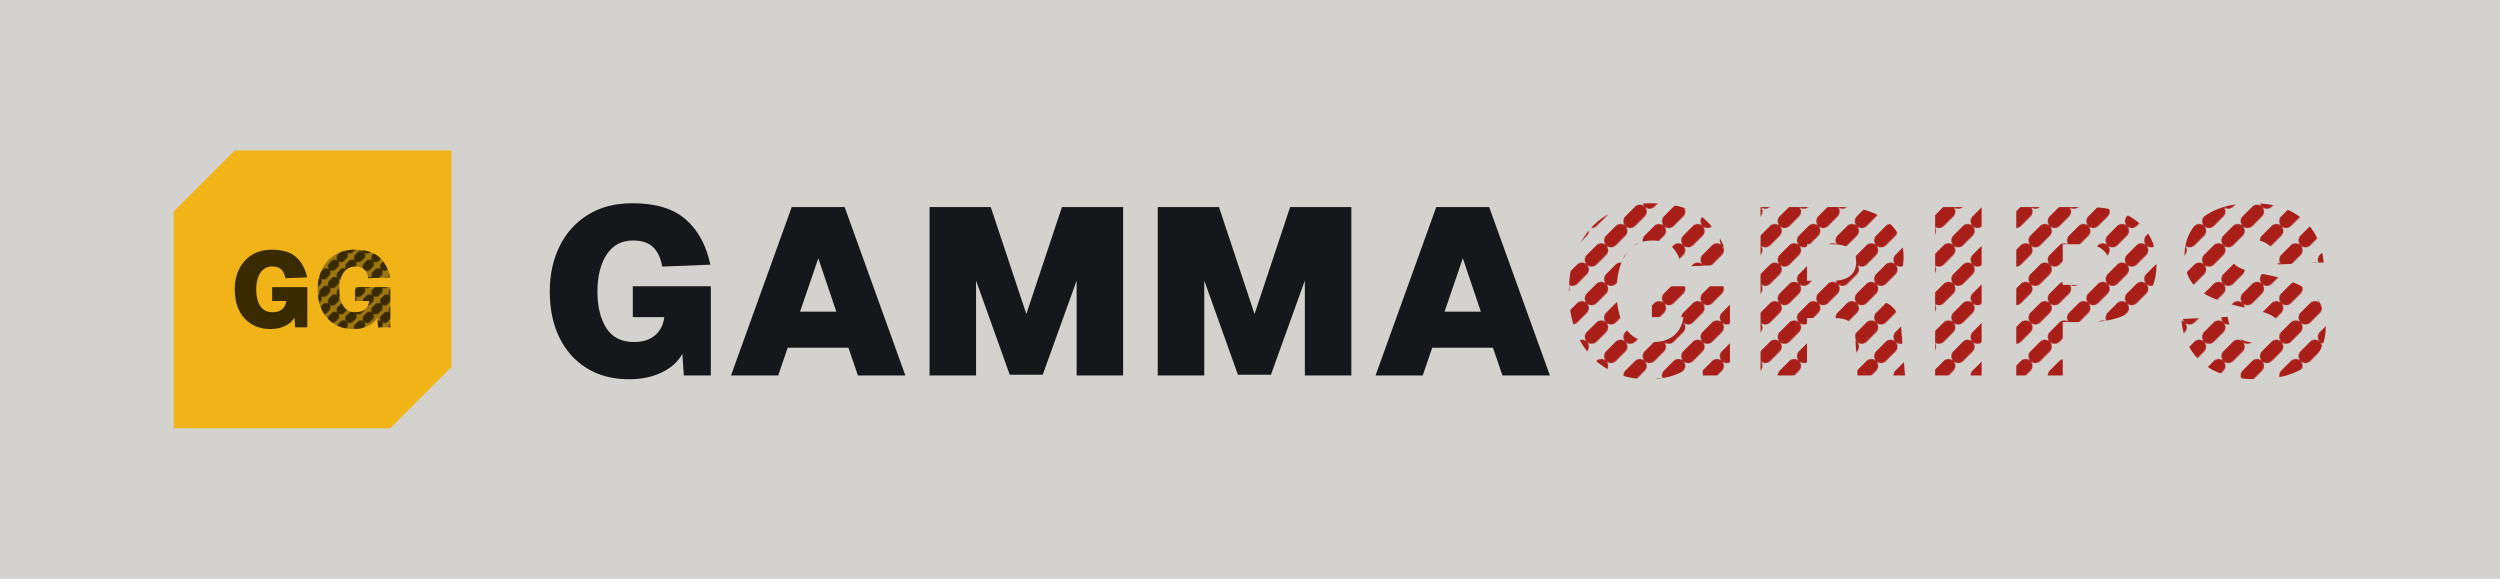
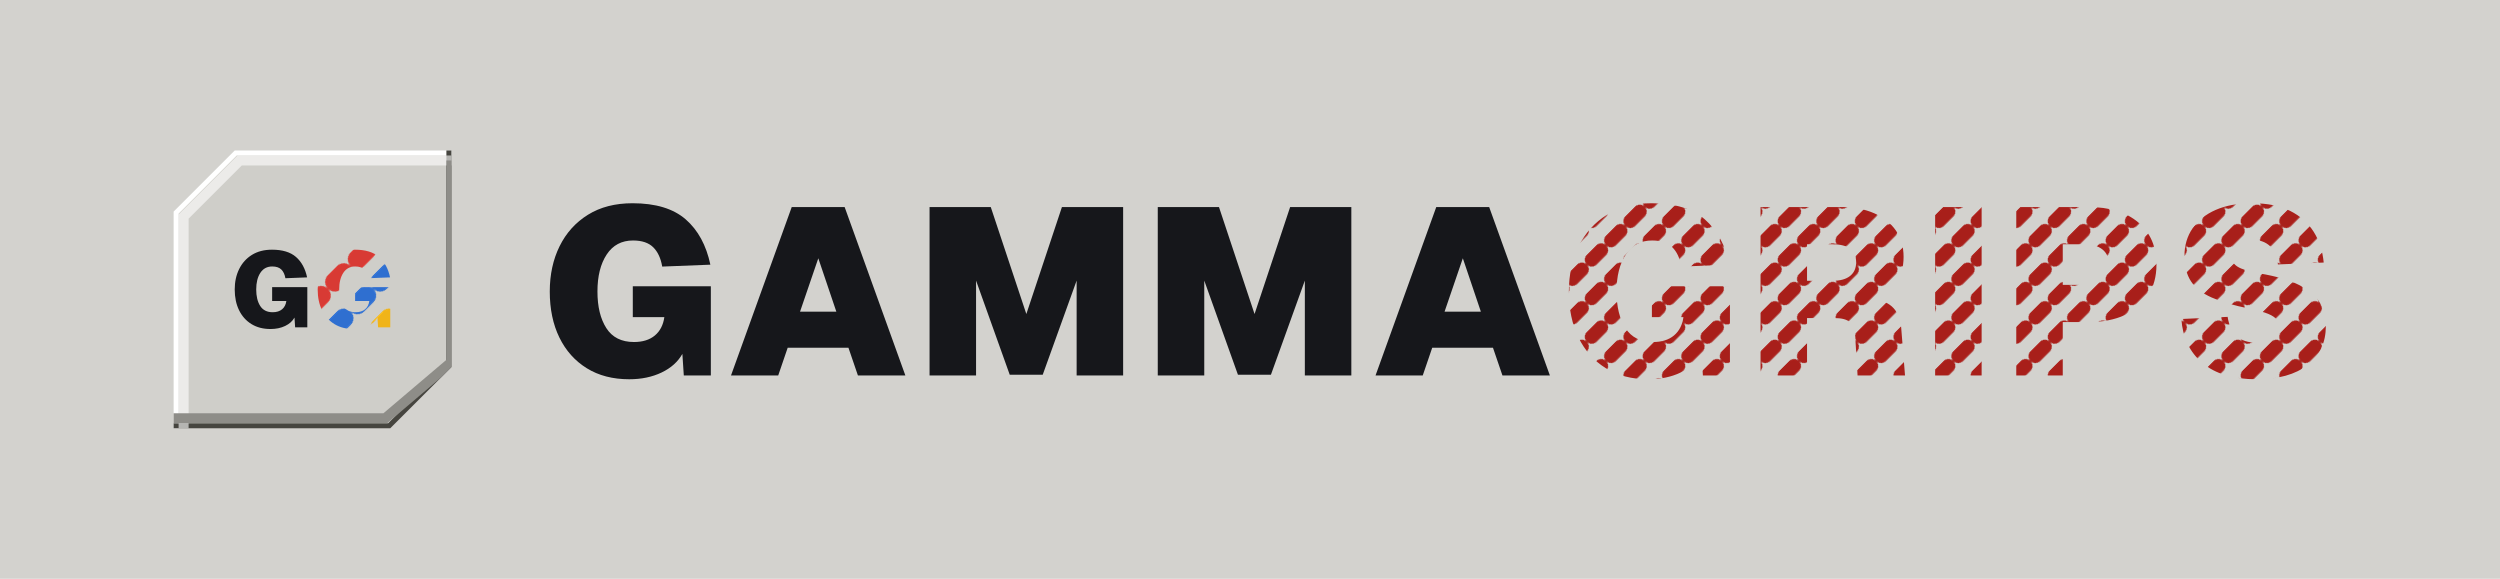
<svg xmlns="http://www.w3.org/2000/svg" viewBox="0 0 864 200">
  <rect width="864" height="200" fill="#d3d2ce" />
  <g transform="translate(60 52)">
-     <path d="M21.12 0H96V74.88L74.88 96H0V21.12Z" fill="#f0b419" />
+     <defs>
+       <pattern id="kf-lkigk" width="120" height="30" patternUnits="userSpaceOnUse" patternTransform="rotate(45)">
+         <rect x="0" width="18" height="30" rx="9" fill="#1d9b52" />
+         <rect x="30" width="18" height="30" rx="9" fill="#d83a34" />
+         <rect x="60" width="18" height="30" rx="9" fill="#2f6fd0" />
+         <rect x="90" width="18" height="30" rx="9" fill="#f0b419" />
+       </pattern>
+       <clipPath id="kc-lkigk">
+         <path d="M21.12 0H96V74.88L74.88 96H0V21.12Z" />
+       </clipPath>
+     </defs>
+     <path d="M21.12 0H96V74.88L74.88 96H0V21.12Z" fill="#cfcec9" />
+     <g clip-path="url(#kc-lkigk)" fill="none" stroke-width="3.456">
+       <path d="M0 96V21.12L21.12 0H96" stroke="#ffffff" />
+       <path d="M96 0V74.88L74.88 96H0" stroke="#46453f" />
+       <path d="M3.456 96V22.848L22.848 3.456H96" stroke="rgba(255,255,255,0.6)" />
+       <path d="M96 3.456V73.152L73.152 92.544H0" stroke="#8e8d88" />
+     </g>
    <g transform="translate(21.12 34.29212) scale(0.3694845)">
-       <defs>
-         <pattern id="km-lkigk" width="11.5" height="11.5" patternUnits="userSpaceOnUse" patternTransform="rotate(45)">
-           <rect width="8.236" height="11.5" rx="4.118" fill="#3a2a00" />
-         </pattern>
-       </defs>
      <g transform="translate(-4 72.6)">
-         <path d="M37.5 1.6L37.5 1.6Q27.1 1.6 19.6 -3.05Q12.1 -7.7 8.05 -16Q4 -24.3 4 -35.4L4 -35.4Q4 -46.1 8.15 -54.5Q12.3 -62.9 20.1 -67.75Q27.9 -72.6 38.9 -72.6L38.9 -72.6Q53.5 -72.6 61.3 -65.8Q69.1 -59 71.7 -46.7L71.7 -46.7L51.4 -45.9Q50.5 -51.2 47.6 -54.05Q44.7 -56.9 39.1 -56.9L39.1 -56.9Q31.9 -56.9 28 -51Q24.1 -45.1 24.1 -35.4L24.1 -35.4Q24.1 -25.8 27.85 -19.95Q31.6 -14.1 39.5 -14.1L39.5 -14.1Q45 -14.1 48.3 -16.85Q51.6 -19.6 52.3 -24.6L52.3 -24.6L39 -24.6L39 -37.6L71.9 -37.6L71.9 0L60.5 0L59.9 -9.1Q57.1 -4.1 51.15 -1.25Q45.2 1.6 37.5 1.6" fill="#3a2a00" />
-         <path d="M115.1 1.6L115.1 1.6Q104.7 1.6 97.2 -3.05Q89.7 -7.7 85.65 -16Q81.6 -24.3 81.6 -35.4L81.6 -35.4Q81.6 -46.1 85.75 -54.5Q89.9 -62.9 97.7 -67.75Q105.5 -72.6 116.5 -72.6L116.5 -72.6Q131.1 -72.6 138.9 -65.8Q146.7 -59 149.3 -46.7L149.3 -46.7L129 -45.9Q128.1 -51.2 125.2 -54.05Q122.3 -56.9 116.7 -56.9L116.7 -56.9Q109.5 -56.9 105.6 -51Q101.7 -45.1 101.7 -35.4L101.7 -35.4Q101.7 -25.8 105.45 -19.95Q109.2 -14.1 117.1 -14.1L117.1 -14.1Q122.6 -14.1 125.9 -16.85Q129.2 -19.6 129.9 -24.6L129.9 -24.6L116.6 -24.6L116.6 -37.6L149.5 -37.6L149.5 0L138.1 0L137.5 -9.1Q134.7 -4.1 128.75 -1.25Q122.8 1.6 115.1 1.6" fill="#3a2a00" opacity="0.45" />
-         <path d="M115.1 1.6L115.1 1.6Q104.7 1.6 97.2 -3.05Q89.7 -7.7 85.65 -16Q81.6 -24.3 81.6 -35.4L81.6 -35.4Q81.6 -46.1 85.75 -54.5Q89.9 -62.9 97.7 -67.75Q105.5 -72.6 116.5 -72.6L116.5 -72.6Q131.1 -72.6 138.9 -65.8Q146.7 -59 149.3 -46.7L149.3 -46.7L129 -45.9Q128.1 -51.2 125.2 -54.05Q122.3 -56.9 116.7 -56.9L116.7 -56.9Q109.5 -56.9 105.6 -51Q101.7 -45.1 101.7 -35.4L101.7 -35.4Q101.7 -25.8 105.45 -19.95Q109.2 -14.1 117.1 -14.1L117.1 -14.1Q122.6 -14.1 125.9 -16.85Q129.2 -19.6 129.9 -24.6L129.9 -24.6L116.6 -24.6L116.6 -37.6L149.5 -37.6L149.5 0L138.1 0L137.5 -9.1Q134.7 -4.1 128.75 -1.25Q122.8 1.6 115.1 1.6" fill="url(#km-lkigk)" />
+         <path d="M37.5 1.6L37.5 1.6Q27.1 1.6 19.6 -3.05Q12.1 -7.7 8.05 -16Q4 -24.3 4 -35.4L4 -35.4Q4 -46.1 8.15 -54.5Q12.3 -62.9 20.1 -67.75Q27.9 -72.6 38.9 -72.6L38.9 -72.6Q53.5 -72.6 61.3 -65.8Q69.1 -59 71.7 -46.7L71.7 -46.7L51.4 -45.9Q50.5 -51.2 47.6 -54.05Q44.7 -56.9 39.1 -56.9L39.1 -56.9Q31.9 -56.9 28 -51Q24.1 -45.1 24.1 -35.4L24.1 -35.4Q24.1 -25.8 27.85 -19.95Q31.6 -14.1 39.5 -14.1L39.5 -14.1Q45 -14.1 48.3 -16.85Q51.6 -19.6 52.3 -24.6L52.3 -24.6L39 -24.6L39 -37.6L71.9 -37.6L71.9 0L60.5 0L59.9 -9.1Q57.1 -4.1 51.15 -1.25Q45.2 1.6 37.5 1.6" fill="#16171b" />
+         <path d="M115.1 1.6L115.1 1.6Q104.7 1.6 97.2 -3.05Q89.7 -7.7 85.65 -16Q81.6 -24.3 81.6 -35.4L81.6 -35.4Q81.6 -46.1 85.75 -54.5Q89.9 -62.9 97.7 -67.75Q105.5 -72.6 116.5 -72.6L116.5 -72.6Q131.1 -72.6 138.9 -65.8Q146.7 -59 149.3 -46.7L149.3 -46.7L129 -45.9Q128.1 -51.2 125.2 -54.05Q122.3 -56.9 116.7 -56.9L116.7 -56.9Q109.5 -56.9 105.6 -51Q101.7 -45.1 101.7 -35.4L101.7 -35.4Q101.7 -25.8 105.45 -19.95Q109.2 -14.1 117.1 -14.1L117.1 -14.1Q122.6 -14.1 125.9 -16.85Q129.2 -19.6 129.9 -24.6L129.9 -24.6L116.6 -24.6L116.6 -37.6L149.5 -37.6L149.5 0L138.1 0L137.5 -9.1Q134.7 -4.1 128.75 -1.25Q122.8 1.6 115.1 1.6" fill="url(#kf-lkigk)" />
      </g>
    </g>
  </g>
  <g transform="translate(190 70.24) scale(0.8198347)">
    <defs>
      <pattern id="kn-lkig" width="11.5" height="11.5" patternUnits="userSpaceOnUse" patternTransform="rotate(45)">
        <rect width="5.8" height="11.5" rx="2.9" fill="#a81f1a" />
      </pattern>
    </defs>
    <g transform="translate(-4 72.6)">
      <path d="M37.5 1.6L37.5 1.6Q27.1 1.6 19.6 -3.05Q12.1 -7.7 8.05 -16Q4 -24.3 4 -35.4L4 -35.4Q4 -46.1 8.15 -54.5Q12.3 -62.9 20.1 -67.75Q27.9 -72.6 38.9 -72.6L38.9 -72.6Q53.5 -72.6 61.3 -65.8Q69.1 -59 71.7 -46.7L71.7 -46.7L51.4 -45.9Q50.5 -51.2 47.6 -54.05Q44.7 -56.9 39.1 -56.9L39.1 -56.9Q31.9 -56.9 28 -51Q24.1 -45.1 24.1 -35.4L24.1 -35.4Q24.1 -25.8 27.85 -19.95Q31.6 -14.1 39.5 -14.1L39.5 -14.1Q45 -14.1 48.3 -16.85Q51.6 -19.6 52.3 -24.6L52.3 -24.6L39 -24.6L39 -37.6L71.9 -37.6L71.9 0L60.5 0L59.9 -9.1Q57.1 -4.1 51.15 -1.25Q45.2 1.6 37.5 1.6M100.3 0L80.4 0L106 -71L128.3 -71L153.9 0L133.9 0L129.9 -11.7L104.3 -11.7L100.3 0M117.2 -49.4L109.5 -26.9L124.8 -26.9L117.2 -49.4M183.7 0L164.1 0L164.1 -71L189.9 -71L204.9 -25.9L219.9 -71L245.7 -71L245.7 0L226.1 0L226.1 -40L211.8 -0.3L197.9 -0.3L183.7 -40L183.7 0M279.9 0L260.3 0L260.3 -71L286.1 -71L301.1 -25.9L316.1 -71L341.9 -71L341.9 0L322.3 0L322.3 -40L308 -0.3L294.1 -0.3L279.9 -40L279.9 0M372 0L352.1 0L377.7 -71L400 -71L425.6 0L405.6 0L401.6 -11.7L376 -11.7L372 0M388.9 -49.4L381.2 -26.9L396.5 -26.9L388.9 -49.4" fill="#16171b" />
      <path d="M467.1 1.6L467.1 1.6Q456.7 1.6 449.2 -3.05Q441.7 -7.7 437.65 -16Q433.6 -24.3 433.6 -35.4L433.6 -35.4Q433.6 -46.1 437.75 -54.5Q441.9 -62.9 449.7 -67.75Q457.5 -72.6 468.5 -72.6L468.5 -72.6Q483.1 -72.6 490.9 -65.8Q498.7 -59 501.3 -46.7L501.3 -46.7L481 -45.9Q480.1 -51.2 477.2 -54.05Q474.3 -56.9 468.7 -56.9L468.7 -56.9Q461.5 -56.9 457.6 -51Q453.7 -45.1 453.7 -35.4L453.7 -35.4Q453.7 -25.8 457.45 -19.95Q461.2 -14.1 469.1 -14.1L469.1 -14.1Q474.6 -14.1 477.9 -16.85Q481.2 -19.6 481.9 -24.6L481.9 -24.6L468.6 -24.6L468.6 -37.6L501.5 -37.6L501.5 0L490.1 0L489.5 -9.1Q486.7 -4.1 480.75 -1.25Q474.8 1.6 467.1 1.6M534 0L514.4 0L514.4 -71L548.3 -71Q556.3 -71 562.25 -68.4Q568.2 -65.8 571.45 -61.1Q574.7 -56.4 574.7 -50L574.7 -50Q574.7 -43.3 571.35 -38.7Q568 -34.1 561.9 -32.2L561.9 -32.2Q567.6 -31.5 570.45 -28.4Q573.3 -25.3 573.7 -20L573.7 -20L575.3 0L555.3 0L554.3 -16.6Q554.1 -20.5 552.2 -22.35Q550.3 -24.2 545.5 -24.2L545.5 -24.2L534 -24.2L534 0M534 -55.3L534 -39.9L544.7 -39.9Q549.6 -39.9 552.15 -41.95Q554.7 -44 554.7 -47.7L554.7 -47.7Q554.7 -55.3 544.7 -55.3L544.7 -55.3L534 -55.3M607.6 0L588 0L588 -71L607.6 -71L607.6 0M641.8 0L622.2 0L622.2 -71L652.6 -71Q666 -71 673.65 -64.5Q681.3 -58 681.3 -46.7L681.3 -46.7Q681.3 -39.3 677.85 -33.85Q674.4 -28.4 667.95 -25.45Q661.5 -22.5 652.6 -22.5L652.6 -22.5L641.8 -22.5L641.8 0M641.8 -55.3L641.8 -38.2L651.1 -38.2Q655.7 -38.2 658.5 -40.35Q661.3 -42.5 661.3 -46.7L661.3 -46.7Q661.3 -50.9 658.55 -53.1Q655.8 -55.3 651.1 -55.3L651.1 -55.3L641.8 -55.3M723.5 1.6L723.5 1.6Q708.8 1.6 700.7 -5.25Q692.6 -12.1 691.8 -23.8L691.8 -23.8L711.3 -24.7Q712.1 -19.5 715.05 -16.65Q718 -13.8 723.7 -13.8L723.7 -13.8Q728.2 -13.8 730.65 -15.35Q733.1 -16.9 733.1 -20L733.1 -20Q733.1 -21.9 732.15 -23.35Q731.2 -24.8 728.45 -25.95Q725.7 -27.1 720.3 -28.2L720.3 -28.2Q710.6 -30.2 704.6 -32.85Q698.6 -35.5 695.85 -39.7Q693.1 -43.9 693.1 -50.4L693.1 -50.4Q693.1 -57 696.5 -62Q699.9 -67 706.3 -69.8Q712.7 -72.6 721.7 -72.6L721.7 -72.6Q731.2 -72.6 737.6 -69.4Q744 -66.2 747.55 -60.6Q751.1 -55 751.8 -47.6L751.8 -47.6L732.5 -46.8Q732.1 -51.7 729.25 -54.45Q726.4 -57.2 721.5 -57.2L721.5 -57.2Q717.3 -57.2 715 -55.5Q712.7 -53.8 712.7 -51L712.7 -51Q712.7 -47.7 715.35 -45.95Q718 -44.2 724.9 -43L724.9 -43Q735.4 -41.2 741.5 -38.1Q747.6 -35 750.15 -30.7Q752.7 -26.4 752.7 -20.8L752.7 -20.8Q752.7 -10.4 745 -4.4Q737.3 1.6 723.5 1.6" fill="url(#kn-lkig)" />
    </g>
  </g>
</svg>
